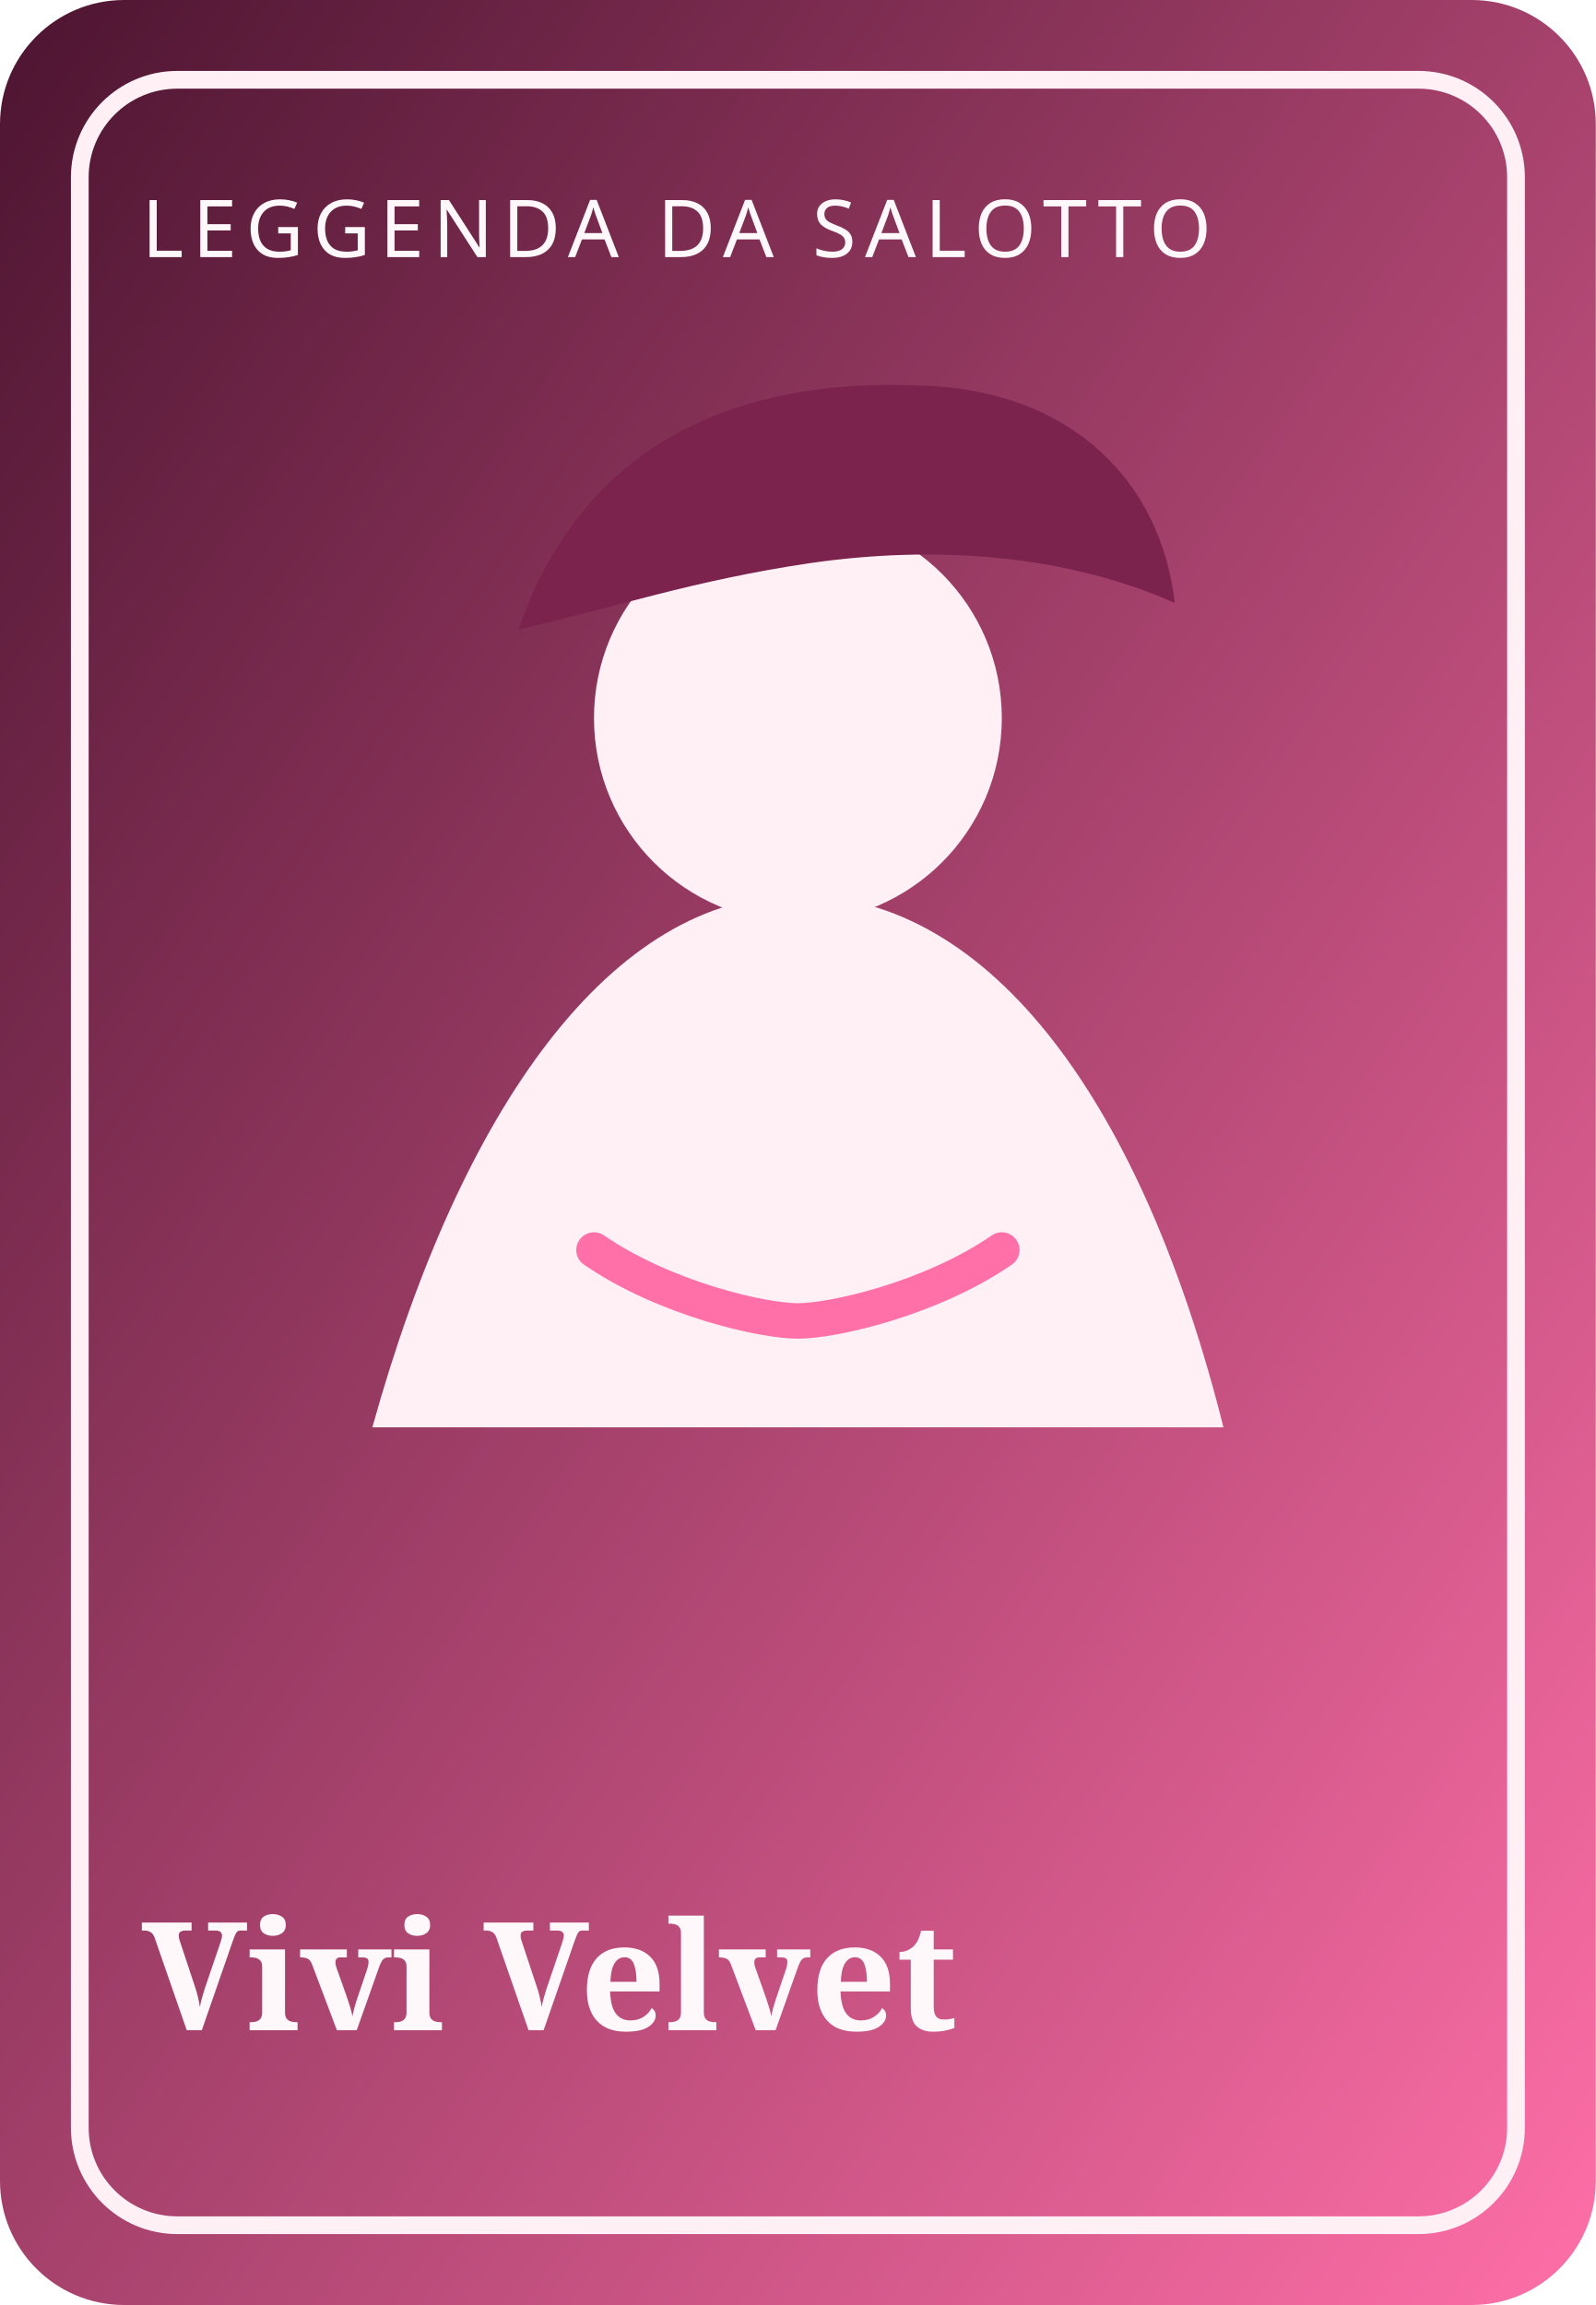
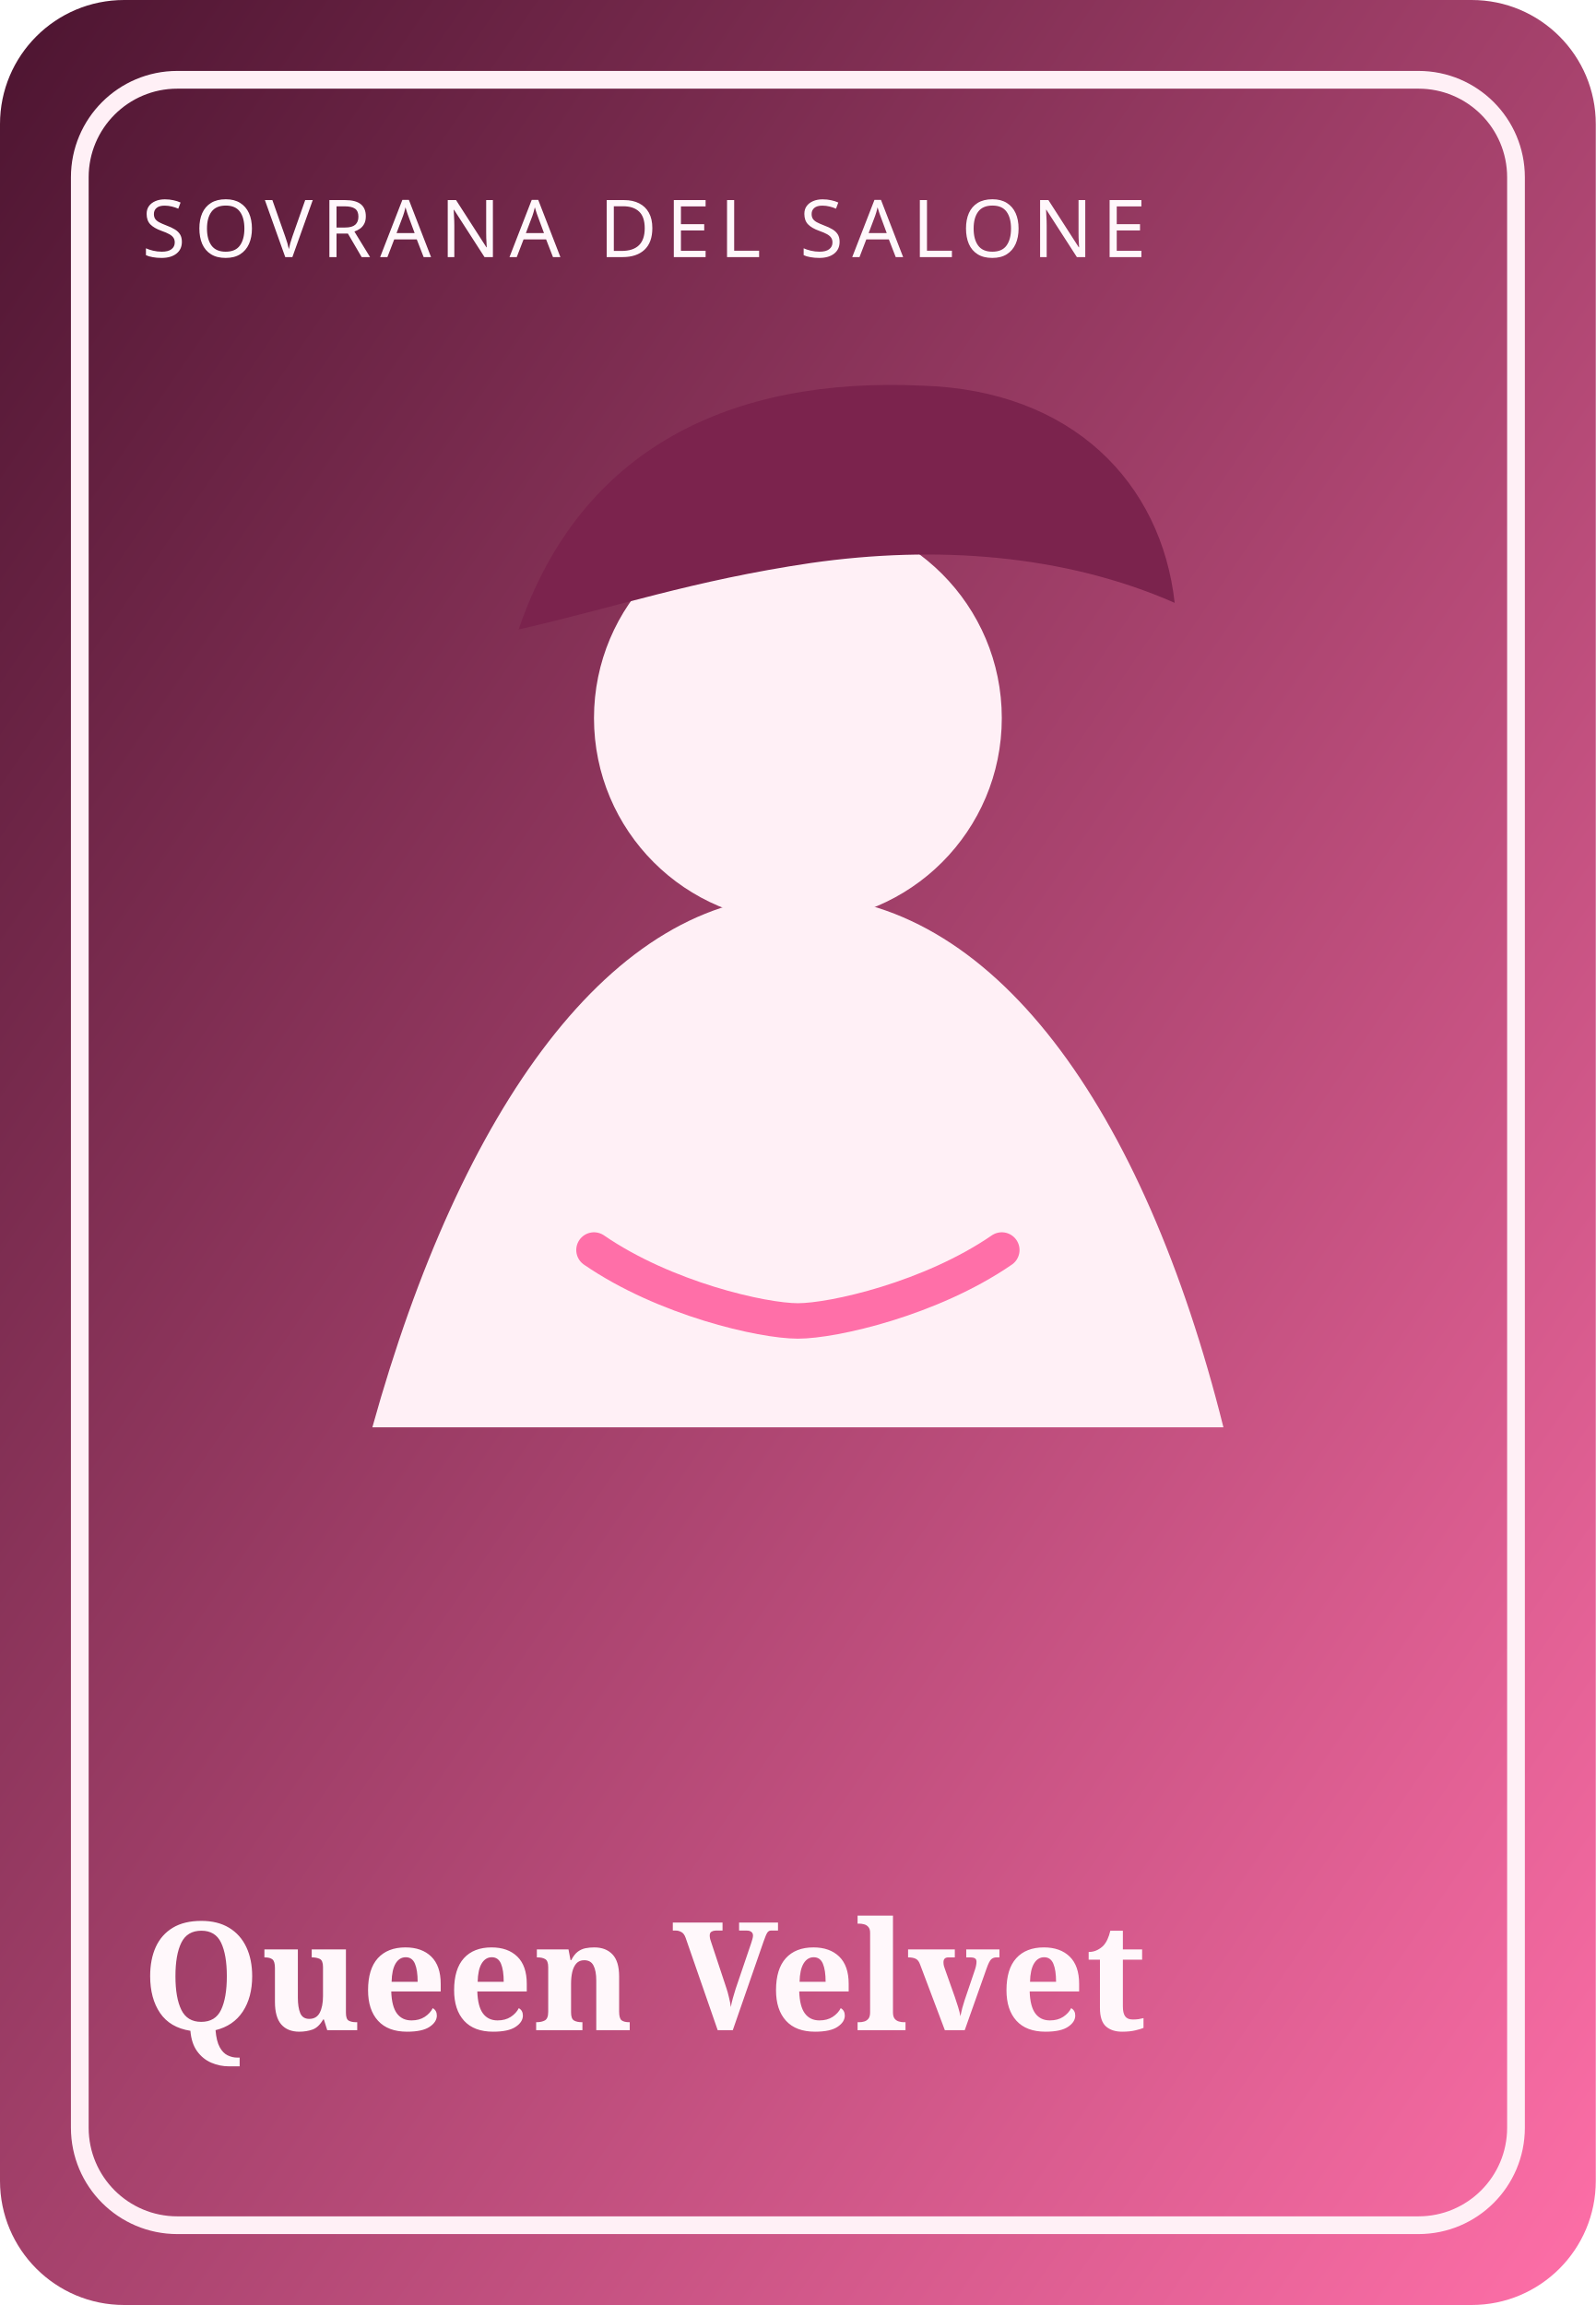
<svg xmlns="http://www.w3.org/2000/svg" viewBox="0 0 360 520">
  <defs>
    <linearGradient id="g" x1="0%" y1="0%" x2="100%" y2="100%">
      <stop offset="0%" stop-color="#4c1430" />
      <stop offset="100%" stop-color="#ff6fa8" />
    </linearGradient>
  </defs>
  <rect width="360" height="520" rx="28" fill="url(#g)" />
  <rect x="18" y="18" width="324" height="484" rx="22" fill="none" stroke="#fff0f6" stroke-width="4" />
  <path d="M84 322c20-72 54-120 96-120 44 0 78 48 96 120" fill="#fff0f6" />
  <circle cx="180" cy="162" r="46" fill="#fff0f6" />
  <path d="M117 142c14-41 48-57 91-55 34 1 54 22 57 49-25-11-54-13-82-9-27 4-44 10-66 15z" fill="#7b234d" />
  <path d="M134 282c16 11 38 16 46 16s30-5 46-16" fill="none" stroke="#ff6fa8" stroke-width="8" stroke-linecap="round" />
-   <text x="32" y="58" font-size="18" fill="#fff8fb" font-family="'Trebuchet MS', sans-serif" letter-spacing="2">LEGGENDA DA SALOTTO</text>
-   <text x="32" y="458" font-size="34" fill="#fff8fb" font-family="Georgia, serif" font-weight="700">Vivi Velvet</text>
+   <text x="32" y="58" font-size="18" fill="#fff8fb" font-family="'Trebuchet MS', sans-serif" letter-spacing="2">SOVRANA DEL SALONE</text>
+   <text x="32" y="458" font-size="34" fill="#fff8fb" font-family="Georgia, serif" font-weight="700">Queen Velvet</text>
</svg>
